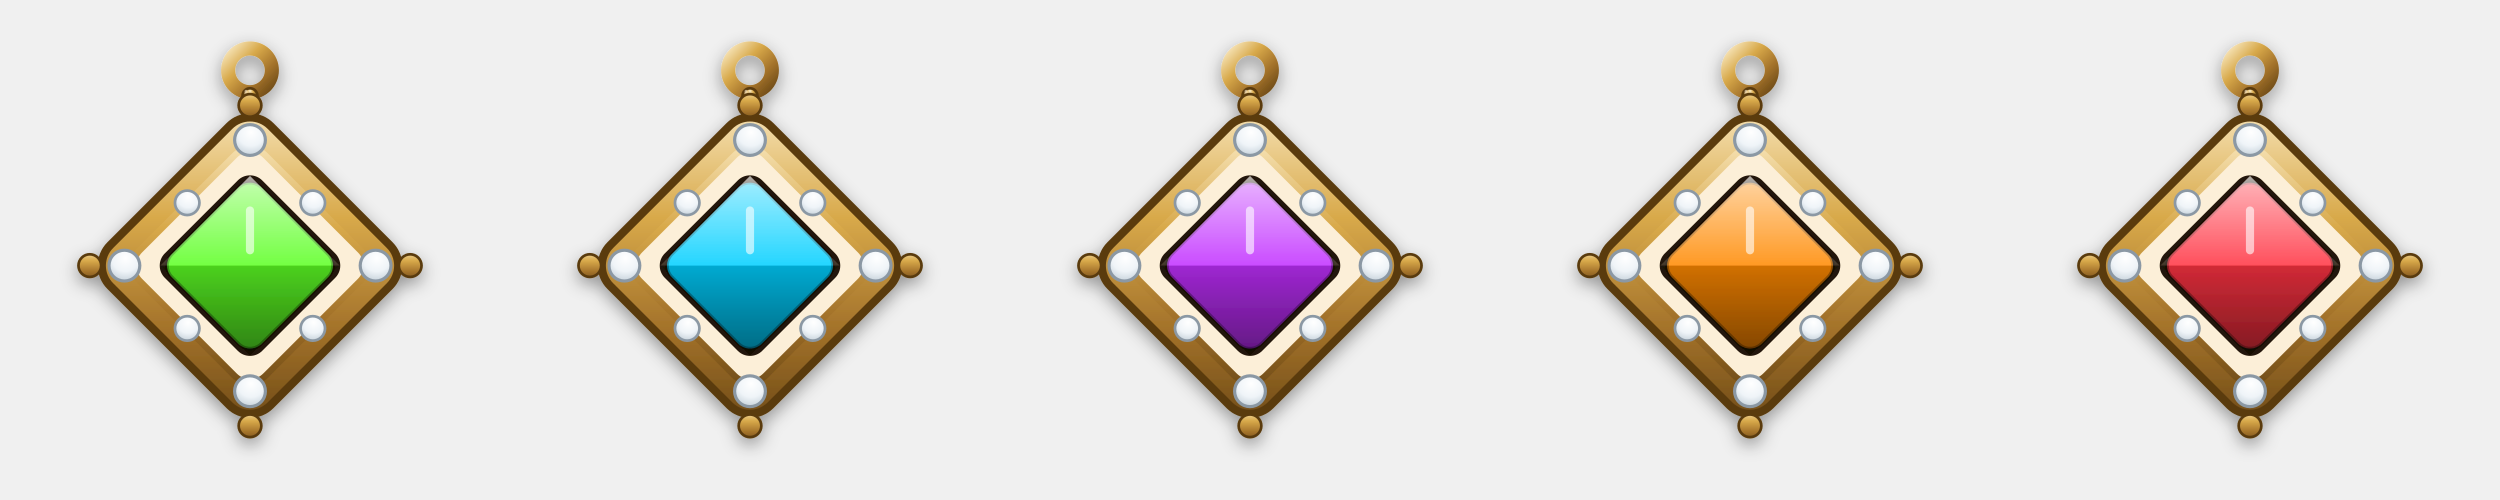
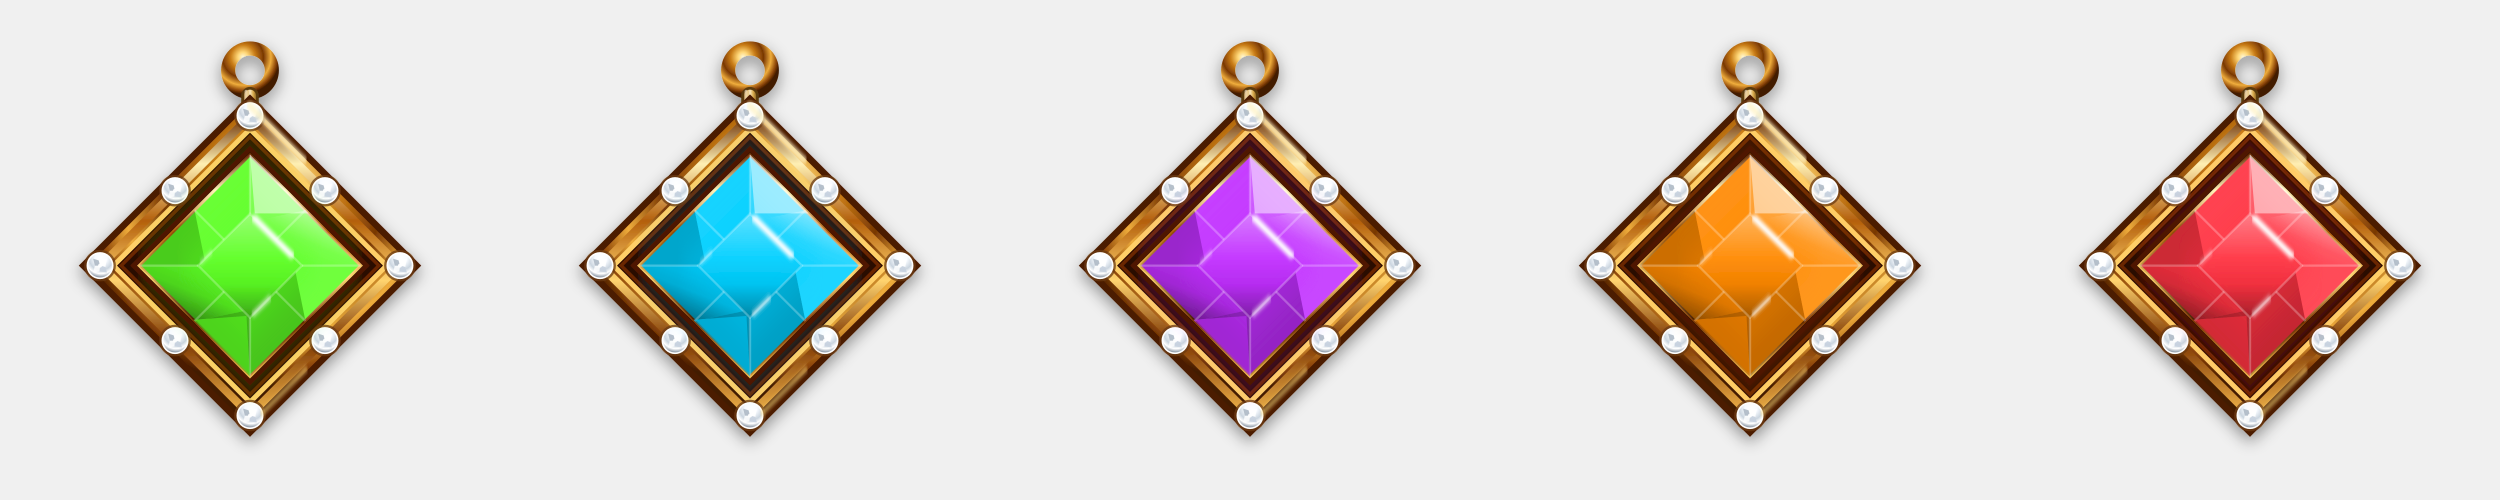
<svg xmlns="http://www.w3.org/2000/svg" xmlns:xlink="http://www.w3.org/1999/xlink" width="320" height="64" viewBox="0 0 320 64" role="img" aria-labelledby="title desc">
  <view id="sessions" viewBox="0 0 64 64" />
  <view id="consultations" viewBox="64 0 64 64" />
  <view id="content" viewBox="128 0 64 64" />
  <view id="notes" viewBox="192 0 64 64" />
  <view id="info" viewBox="256 0 64 64" />
  <defs>
-     <linearGradient id="gold-metal" x1="0" y1="0" x2="1" y2="1">
-       <stop offset="0" stop-color="#F7E4B8" />
-       <stop offset=".35" stop-color="#D8A94A" />
-       <stop offset=".7" stop-color="#A3722A" />
-       <stop offset="1" stop-color="#6E4A16" />
+     <radialGradient id="gold-face" cx=".34" cy=".2" r=".84">
+       <stop offset="0" stop-color="#FFF8D7" />
+       <stop offset=".14" stop-color="#FFD777" />
+       <stop offset=".34" stop-color="#C77A14" />
+       <stop offset=".56" stop-color="#793804" />
+       <stop offset=".76" stop-color="#EFAD3C" />
+       <stop offset=".91" stop-color="#8E4709" />
+       <stop offset="1" stop-color="#431A00" />
+     </radialGradient>
+     <linearGradient id="gold-edge" x1="0" y1="0" x2="1" y2="1">
+       <stop offset="0" stop-color="#6B2C00" />
+       <stop offset=".16" stop-color="#FFF0B3" />
+       <stop offset=".35" stop-color="#B45F0B" />
+       <stop offset=".55" stop-color="#FFD36E" />
+       <stop offset=".75" stop-color="#7D3603" />
+       <stop offset="1" stop-color="#F1B54A" />
    </linearGradient>
-     <radialGradient id="pave-diamond" cx=".35" cy=".3" r=".8">
-       <stop offset="0" stop-color="#FFFFFF" />
-       <stop offset=".55" stop-color="#EFF4F8" />
-       <stop offset="1" stop-color="#C3CFD8" />
-     </radialGradient>
    <linearGradient id="rod-metal" x1="0" y1="0" x2="1" y2="0">
      <stop offset="0" stop-color="#6E4A16" />
      <stop offset=".28" stop-color="#D8A94A" />
      <stop offset=".5" stop-color="#F9EAC2" />
      <stop offset=".72" stop-color="#D8A94A" />
      <stop offset="1" stop-color="#6E4A16" />
    </linearGradient>
-     <linearGradient id="stone-facet-highlight" x1="0" y1="0" x2="1" y2="1">
-       <stop offset="0" stop-color="#FFFFFF" stop-opacity=".65" />
-       <stop offset=".5" stop-color="#FFFFFF" stop-opacity=".14" />
+     <radialGradient id="pave-diamond" cx=".32" cy=".26" r=".75">
+       <stop offset="0" stop-color="#FFFFFF" />
+       <stop offset=".32" stop-color="#F8FBFF" />
+       <stop offset=".63" stop-color="#CBD5DF" />
+       <stop offset=".82" stop-color="#FFFFFF" />
+       <stop offset="1" stop-color="#929DAA" />
+     </radialGradient>
+     <linearGradient id="facet-light" x1="0" y1="0" x2="1" y2="1">
+       <stop offset="0" stop-color="#FFFFFF" stop-opacity=".72" />
+       <stop offset=".48" stop-color="#FFFFFF" stop-opacity=".2" />
      <stop offset="1" stop-color="#FFFFFF" stop-opacity="0" />
    </linearGradient>
-     <linearGradient id="stone-facet-shadow" x1="0" y1="0" x2="1" y2="1">
+     <linearGradient id="facet-dark" x1="0" y1="0" x2="1" y2="1">
      <stop offset="0" stop-color="#000000" stop-opacity="0" />
-       <stop offset=".5" stop-color="#000000" stop-opacity=".18" />
-       <stop offset="1" stop-color="#000000" stop-opacity=".5" />
+       <stop offset=".55" stop-color="#000000" stop-opacity=".18" />
+       <stop offset="1" stop-color="#000000" stop-opacity=".62" />
    </linearGradient>
-     <filter id="pendant-shadow" x="-40%" y="-30%" width="180%" height="170%">
-       <feGaussianBlur in="SourceAlpha" stdDeviation="1.1" result="blur" />
-       <feOffset in="blur" dy=".8" result="off" />
+     <linearGradient id="table-sheen" x1="0" y1="0" x2="1" y2="1">
+       <stop offset="0" stop-color="#FFFFFF" stop-opacity=".5" />
+       <stop offset=".42" stop-color="#FFFFFF" stop-opacity=".08" />
+       <stop offset=".68" stop-color="#000000" stop-opacity=".08" />
+       <stop offset="1" stop-color="#000000" stop-opacity=".48" />
+     </linearGradient>
+     <filter id="pendant-shadow" x="-45%" y="-35%" width="190%" height="180%">
+       <feGaussianBlur in="SourceAlpha" stdDeviation="1.05" result="blur" />
+       <feOffset in="blur" dy=".75" result="off" />
      <feComponentTransfer in="off" result="shadow">
-         <feFuncA type="linear" slope=".38" />
+         <feFuncA type="linear" slope=".4" />
      </feComponentTransfer>
      <feMerge>
        <feMergeNode in="shadow" />
        <feMergeNode in="SourceGraphic" />
      </feMerge>
    </filter>
+     <filter id="stone-haze" x="-45%" y="-45%" width="190%" height="190%">
+       <feGaussianBlur stdDeviation="1.25" />
+     </filter>
+     <filter id="edge-glint" x="-40%" y="-80%" width="180%" height="260%">
+       <feGaussianBlur stdDeviation=".22" />
+     </filter>
+     <g id="pave-jewel">
+       <circle r="1.75" fill="#6A3A12" opacity=".76" />
+       <circle r="1.4" fill="url(#pave-diamond)" stroke="#FFFFFF" stroke-width=".18" />
+       <path d="M0,-1.08 .52,-.3 0,0 -.52,-.3Z" fill="#FFFFFF" opacity=".96" />
+       <path d="M1.08,0 .4,.5 0,0 .52,-.3Z" fill="#C7D2DF" opacity=".88" />
+       <path d="M0,1.08 -.4,.4 0,0 .4,.5Z" fill="#FFFFFF" opacity=".82" />
+       <path d="M-1.08,0 -.52,-.3 0,0 -.4,.4Z" fill="#AEB9C5" opacity=".9" />
+       <circle r=".22" fill="#FFFFFF" opacity=".94" />
+     </g>
    <g id="pendant-chrome">
-       <circle cx="32" cy="9" r="2.8" fill="none" stroke="url(#gold-metal)" stroke-width="1.8" />
+       <circle cx="32" cy="9" r="2.8" fill="none" stroke="url(#gold-face)" stroke-width="1.8" />
      <rect x="31.05" y="11.3" width="1.9" height="5.4" rx=".95" fill="url(#rod-metal)" stroke="#5A3B10" stroke-width=".35" />
      <line x1="31.5" y1="11.7" x2="31.5" y2="16" stroke="#FCEFD8" stroke-width=".4" stroke-linecap="round" opacity=".6" />
      <g transform="translate(32 34) rotate(45) scale(1.16)">
-         <rect x="-12.5" y="-12.5" width="25" height="25" rx="3.2" fill="url(#gold-metal)" stroke="#5A3B10" stroke-width=".9" />
-         <rect x="-9.8" y="-9.8" width="19.6" height="19.6" rx="2.4" fill="#FCEFD8" stroke="url(#gold-metal)" stroke-width=".7" />
-         <circle cx="-9.8" cy="-9.8" r="1.7" fill="url(#pave-diamond)" stroke="#8B98A4" stroke-width=".35" />
-         <circle cx="9.8" cy="-9.8" r="1.7" fill="url(#pave-diamond)" stroke="#8B98A4" stroke-width=".35" />
-         <circle cx="9.8" cy="9.8" r="1.7" fill="url(#pave-diamond)" stroke="#8B98A4" stroke-width=".35" />
-         <circle cx="-9.8" cy="9.8" r="1.7" fill="url(#pave-diamond)" stroke="#8B98A4" stroke-width=".35" />
-         <circle cx="0" cy="-9.8" r="1.35" fill="url(#pave-diamond)" stroke="#8B98A4" stroke-width=".3" />
-         <circle cx="9.8" cy="0" r="1.35" fill="url(#pave-diamond)" stroke="#8B98A4" stroke-width=".3" />
-         <circle cx="0" cy="9.8" r="1.35" fill="url(#pave-diamond)" stroke="#8B98A4" stroke-width=".3" />
-         <circle cx="-9.8" cy="0" r="1.35" fill="url(#pave-diamond)" stroke="#8B98A4" stroke-width=".3" />
-         <circle cx="-12.5" cy="-12.5" r="1.25" fill="url(#gold-metal)" stroke="#5A3B10" stroke-width=".3" />
-         <circle cx="12.5" cy="-12.5" r="1.25" fill="url(#gold-metal)" stroke="#5A3B10" stroke-width=".3" />
-         <circle cx="12.5" cy="12.5" r="1.25" fill="url(#gold-metal)" stroke="#5A3B10" stroke-width=".3" />
-         <circle cx="-12.5" cy="12.5" r="1.25" fill="url(#gold-metal)" stroke="#5A3B10" stroke-width=".3" />
+         <rect x="-13" y="-13" width="26" height="26" fill="url(#gold-face)" stroke="#4B1A00" stroke-width=".72" />
+         <rect x="-11.65" y="-11.65" width="23.3" height="23.3" fill="none" stroke="url(#gold-edge)" stroke-width=".9" />
+         <rect x="-10.65" y="-10.65" width="21.3" height="21.3" fill="#2C0A00" stroke="#FFCF68" stroke-width=".55" />
+         <rect x="-10.05" y="-10.05" width="20.1" height="20.1" fill="none" stroke="#6A2702" stroke-width=".38" />
+         <use href="#pave-jewel" xlink:href="#pave-jewel" transform="translate(-11.7 -11.7)" />
+         <use href="#pave-jewel" xlink:href="#pave-jewel" transform="translate(0 -11.7)" />
+         <use href="#pave-jewel" xlink:href="#pave-jewel" transform="translate(11.7 -11.7)" />
+         <use href="#pave-jewel" xlink:href="#pave-jewel" transform="translate(11.7 0)" />
+         <use href="#pave-jewel" xlink:href="#pave-jewel" transform="translate(11.7 11.7)" />
+         <use href="#pave-jewel" xlink:href="#pave-jewel" transform="translate(0 11.7)" />
+         <use href="#pave-jewel" xlink:href="#pave-jewel" transform="translate(-11.7 11.7)" />
+         <use href="#pave-jewel" xlink:href="#pave-jewel" transform="translate(-11.7 0)" />
+         <path d="M-12.45 -12.45 H-4.1" stroke="#FFF4C8" stroke-width=".72" stroke-linecap="round" opacity=".78" filter="url(#edge-glint)" />
+         <path d="M12.45 3.8 V10.5" stroke="#FFD978" stroke-width=".52" stroke-linecap="round" opacity=".58" filter="url(#edge-glint)" />
      </g>
    </g>
    <g id="pendant-stone">
      <g transform="translate(32 34) rotate(45) scale(1.16)">
-         <rect x="-7.6" y="-7.6" width="15.2" height="15.2" rx="1.9" fill="#241608" />
-         <rect x="-7" y="-7" width="14" height="14" rx="1.8" fill="currentColor" stroke="#000000" stroke-opacity=".3" stroke-width=".4" />
-         <path d="M-7 -7 7 -7 -7 7Z" fill="url(#stone-facet-highlight)" />
-         <path d="M7 -7 7 7 -7 7Z" fill="url(#stone-facet-shadow)" />
-         <path d="M-4.3 -4.3 -1.2 -1.2" stroke="#FFFFFF" stroke-width=".9" stroke-linecap="round" opacity=".6" />
+         <rect x="-8.9" y="-8.9" width="17.8" height="17.8" fill="currentColor" opacity=".36" filter="url(#stone-haze)" />
+         <rect x="-9.1" y="-9.1" width="18.2" height="18.2" fill="#160500" stroke="#4F1700" stroke-width=".5" />
+         <rect x="-8.65" y="-8.65" width="17.3" height="17.3" fill="currentColor" stroke="url(#gold-edge)" stroke-width=".34" />
+         <path d="M-8.65-8.65H0L-3.45-3.45Z" fill="#FFFFFF" opacity=".26" />
+         <path d="M0-8.65H8.65L3.45-3.45H-3.45Z" fill="url(#facet-light)" opacity=".88" />
+         <path d="M8.65-8.65V0L3.45-3.45Z" fill="#FFFFFF" opacity=".12" />
+         <path d="M8.65 0V8.65L3.45 3.45V-3.45Z" fill="#000000" opacity=".23" />
+         <path d="M8.65 8.65H0L3.45 3.45Z" fill="#000000" opacity=".38" />
+         <path d="M0 8.65H-8.65L-3.45 3.45H3.45Z" fill="url(#facet-dark)" opacity=".92" />
+         <path d="M-8.65 8.65V0L-3.45 3.45Z" fill="#000000" opacity=".2" />
+         <path d="M-8.65 0V-8.65L-3.45-3.45V3.45Z" fill="#FFFFFF" opacity=".08" />
+         <rect x="-4.05" y="-4.05" width="8.1" height="8.1" fill="currentColor" />
+         <rect x="-4.05" y="-4.05" width="8.1" height="8.1" fill="url(#table-sheen)" />
+         <rect x="-5.7" y="-5.7" width="11.4" height="11.4" fill="currentColor" opacity=".28" filter="url(#stone-haze)" />
+         <g fill="none" stroke="#FFFFFF" stroke-opacity=".25" stroke-width=".25">
+           <rect x="-4.05" y="-4.05" width="8.1" height="8.1" />
+           <path d="M-8.65-8.65-4.05-4.05M8.65-8.65 4.05-4.05M8.65 8.65 4.05 4.05M-8.65 8.65-4.05 4.05" />
+           <path d="M0-8.65V-4.05M8.65 0H4.05M0 8.65V4.05M-8.65 0H-4.05" />
+         </g>
+         <path d="M-8.65-8.65H.5L-3.7-4.45Z" fill="#FFFFFF" opacity=".48" />
+         <path d="M8.65 8.65H-.2L3.65 4.2Z" fill="currentColor" opacity=".55" />
+         <path d="M-3.25-4.05H2.35" stroke="#FFFFFF" stroke-width=".72" stroke-linecap="round" opacity=".92" filter="url(#edge-glint)" />
+         <path d="M4.05 1.1V3.45" stroke="#FFFFFF" stroke-width=".52" stroke-linecap="round" opacity=".6" filter="url(#edge-glint)" />
+         <path d="M-4.05 2.05V3.55" stroke="#FFFFFF" stroke-width=".38" stroke-linecap="round" opacity=".42" filter="url(#edge-glint)" />
      </g>
    </g>
  </defs>
  <g id="sessions-icon" filter="url(#pendant-shadow)">
    <use href="#pendant-chrome" xlink:href="#pendant-chrome" />
    <use href="#pendant-stone" xlink:href="#pendant-stone" color="#5CFF24" />
  </g>
  <g id="consultations-icon" transform="translate(64 0)" filter="url(#pendant-shadow)">
    <use href="#pendant-chrome" xlink:href="#pendant-chrome" />
    <use href="#pendant-stone" xlink:href="#pendant-stone" color="#00CFFF" />
  </g>
  <g id="content-icon" transform="translate(128 0)" filter="url(#pendant-shadow)">
    <use href="#pendant-chrome" xlink:href="#pendant-chrome" />
    <use href="#pendant-stone" xlink:href="#pendant-stone" color="#C12FFF" />
  </g>
  <g id="notes-icon" transform="translate(192 0)" filter="url(#pendant-shadow)">
    <use href="#pendant-chrome" xlink:href="#pendant-chrome" />
    <use href="#pendant-stone" xlink:href="#pendant-stone" color="#FF8900" />
  </g>
  <g id="info-icon" transform="translate(256 0)" filter="url(#pendant-shadow)">
    <use href="#pendant-chrome" xlink:href="#pendant-chrome" />
    <use href="#pendant-stone" xlink:href="#pendant-stone" color="#FF3342" />
  </g>
</svg>
